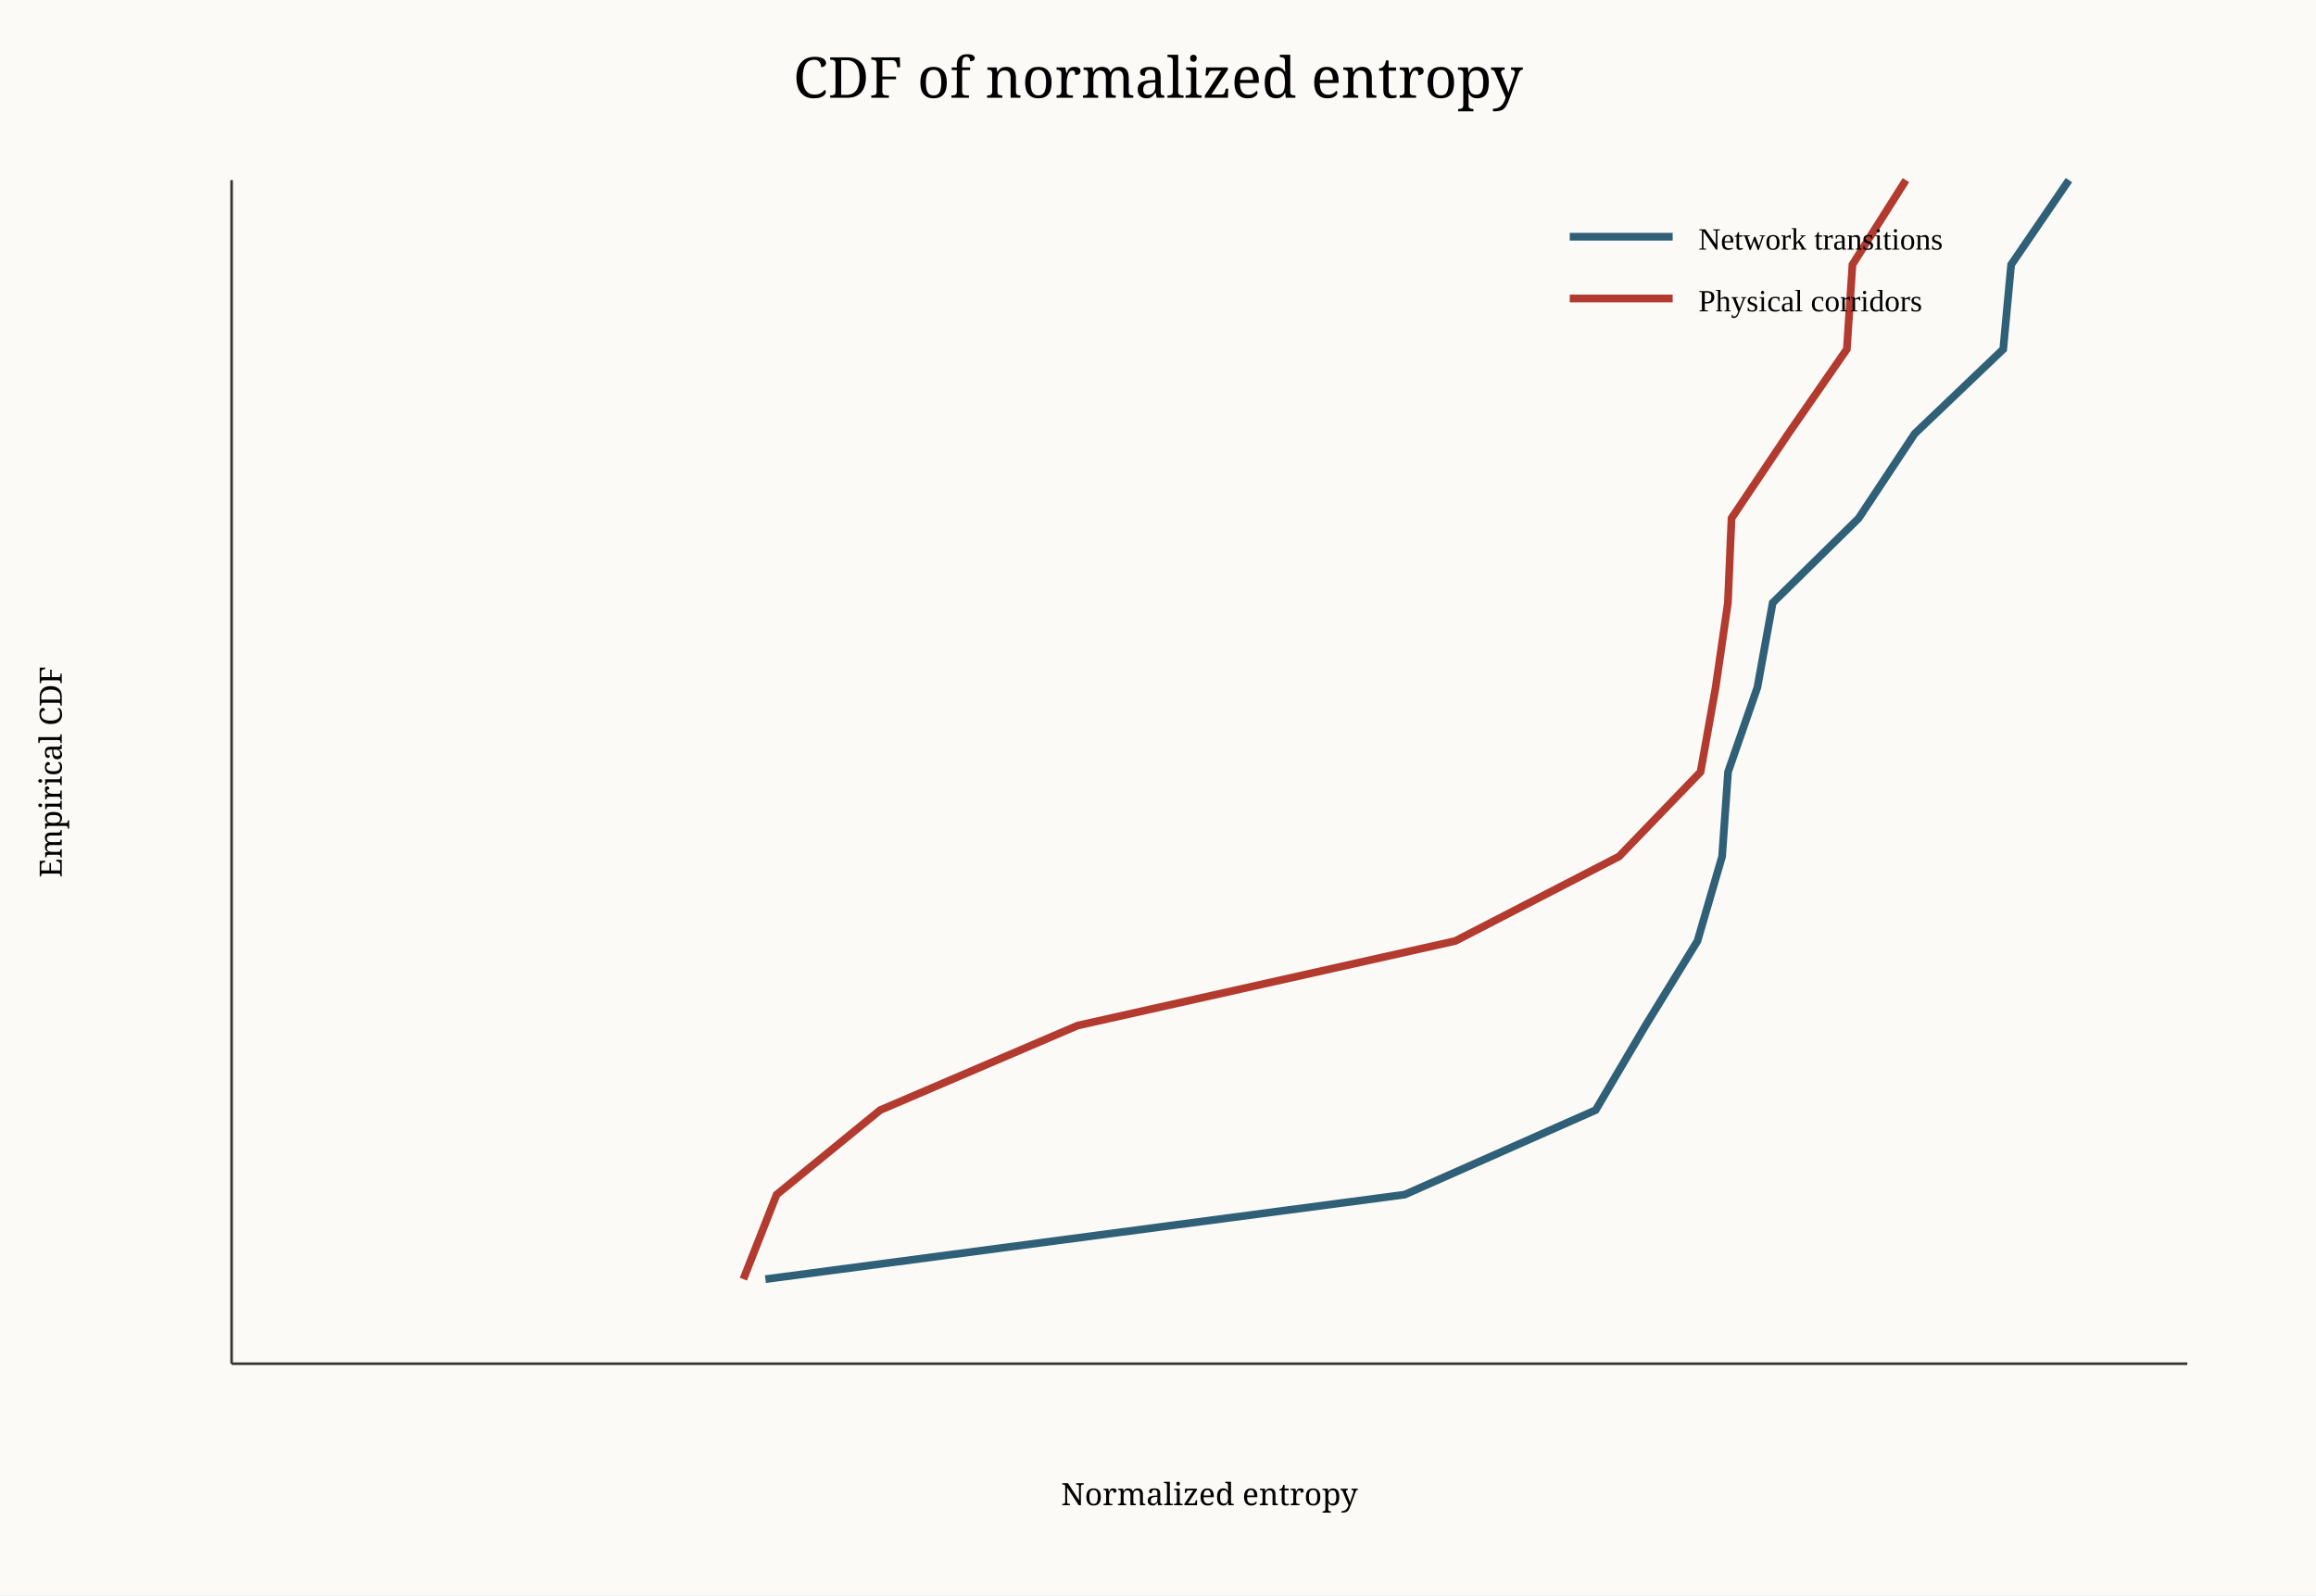
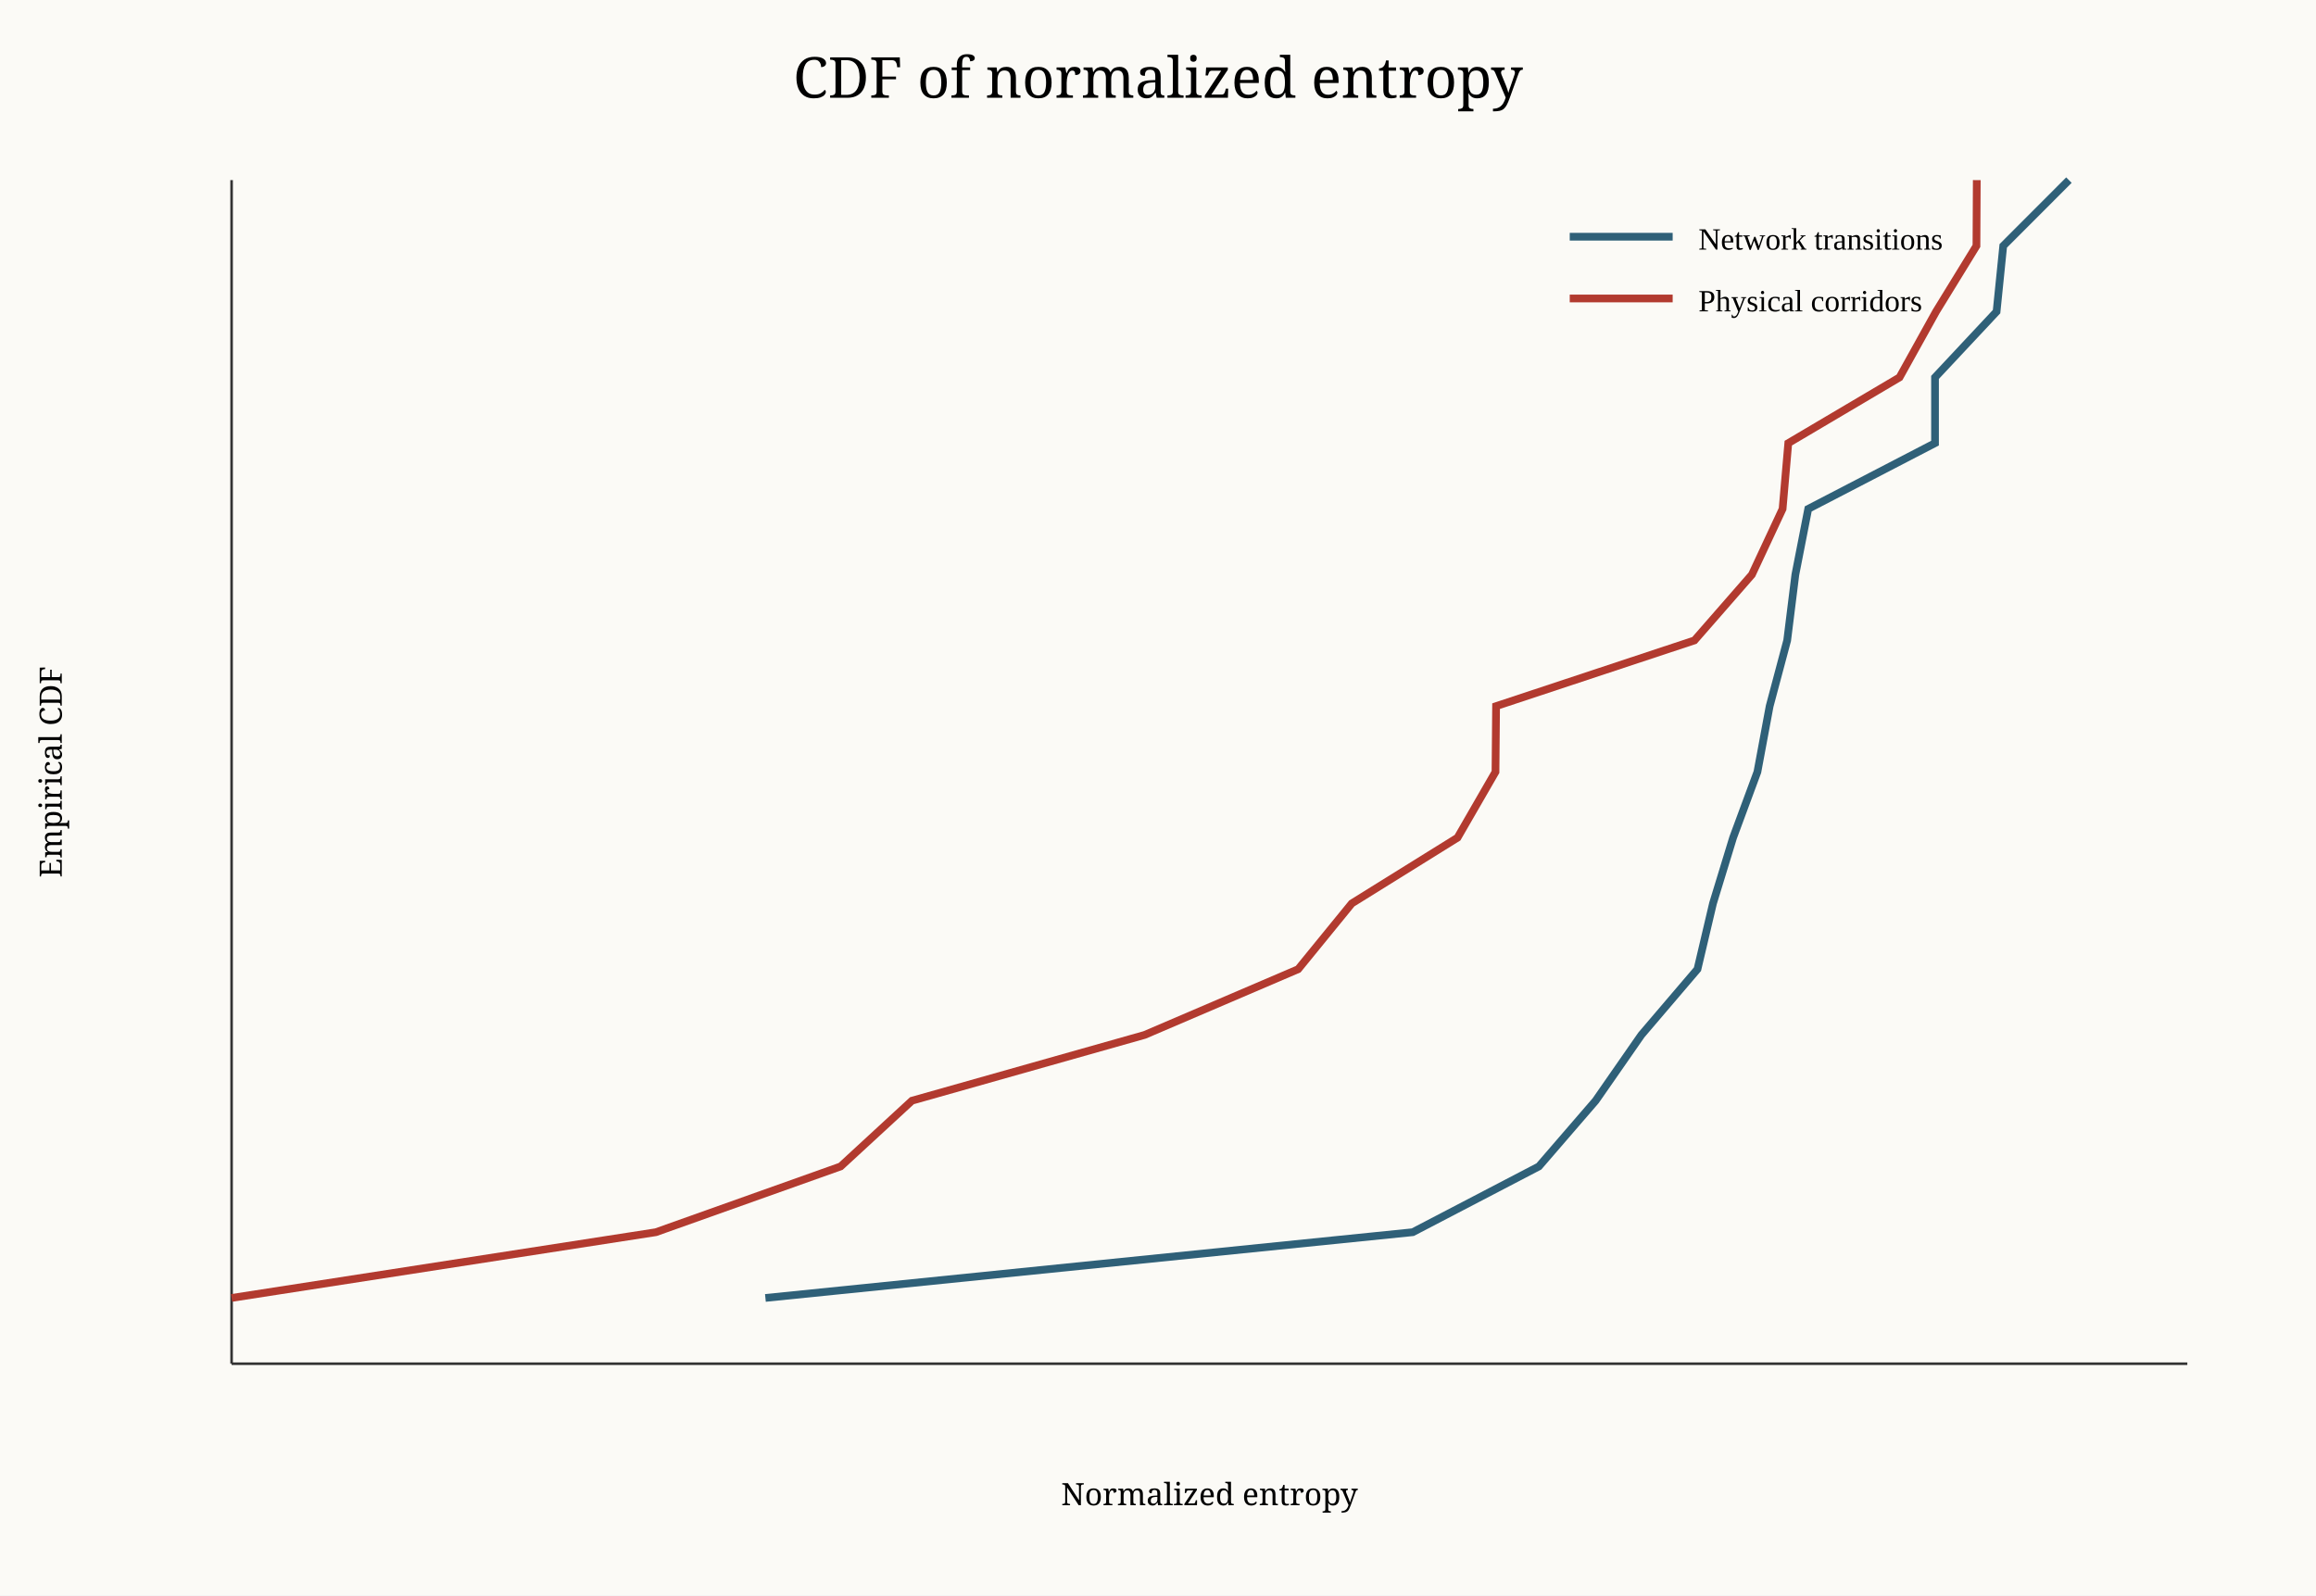
<svg xmlns="http://www.w3.org/2000/svg" width="900" height="620" viewBox="0 0 900 620">
  <rect width="100%" height="100%" fill="white" />
  <rect width="100%" height="100%" fill="#fbfaf6" />
  <text x="450" y="38" text-anchor="middle" font-size="22" font-family="Georgia">CDF of normalized entropy</text>
  <line x1="90" y1="530" x2="850" y2="530" stroke="#333" />
  <line x1="90" y1="70" x2="90" y2="530" stroke="#333" />
  <text x="470" y="585" text-anchor="middle" font-family="Georgia">Normalized entropy</text>
  <text x="24" y="300" transform="rotate(-90 24 300)" text-anchor="middle" font-family="Georgia">Empirical CDF</text>
-   <polyline points="297.44,497.14 545.86,464.29 620.07,431.43 639.45,398.57 659.64,365.71 669.21,332.86 671.53,300.00 682.93,267.14 688.87,234.29 722.27,201.43 744.04,168.57 778.46,135.71 781.53,102.86 803.99,70.00" fill="none" stroke="#2f6078" stroke-width="3" />
-   <polyline points="288.88,497.14 301.79,464.29 342.05,431.43 418.79,398.57 565.53,365.71 629.17,332.86 660.84,300.00 666.70,267.14 671.46,234.29 672.87,201.43 694.93,168.57 717.69,135.71 719.86,102.86 740.65,70.00" fill="none" stroke="#b23a2f" stroke-width="3" />
+   <polyline points="297.44,504.44 549.00,478.89 598.01,453.33 620.07,427.78 637.84,402.22 659.64,376.67 665.67,351.11 673.48,325.56 682.93,300.00 687.69,274.44 694.50,248.89 697.68,223.33 702.68,197.78 751.95,172.22 751.95,146.67 775.87,121.11 778.46,95.56 803.99,70.00" fill="none" stroke="#2f6078" stroke-width="3" />
+   <polyline points="90.00,504.44 254.88,478.89 326.67,453.33 354.39,427.78 444.80,402.22 504.47,376.67 525.31,351.11 566.40,325.56 581.15,300.00 581.38,274.44 658.47,248.89 680.79,223.33 692.72,197.78 694.93,172.22 738.16,146.67 752.35,121.11 768.05,95.56 768.18,70.00" fill="none" stroke="#b23a2f" stroke-width="3" />
  <line x1="610" y1="92" x2="650" y2="92" stroke="#2f6078" stroke-width="3" />
  <text x="660" y="97" font-size="12">Network transitions</text>
  <line x1="610" y1="116" x2="650" y2="116" stroke="#b23a2f" stroke-width="3" />
  <text x="660" y="121" font-size="12">Physical corridors</text>
</svg>
